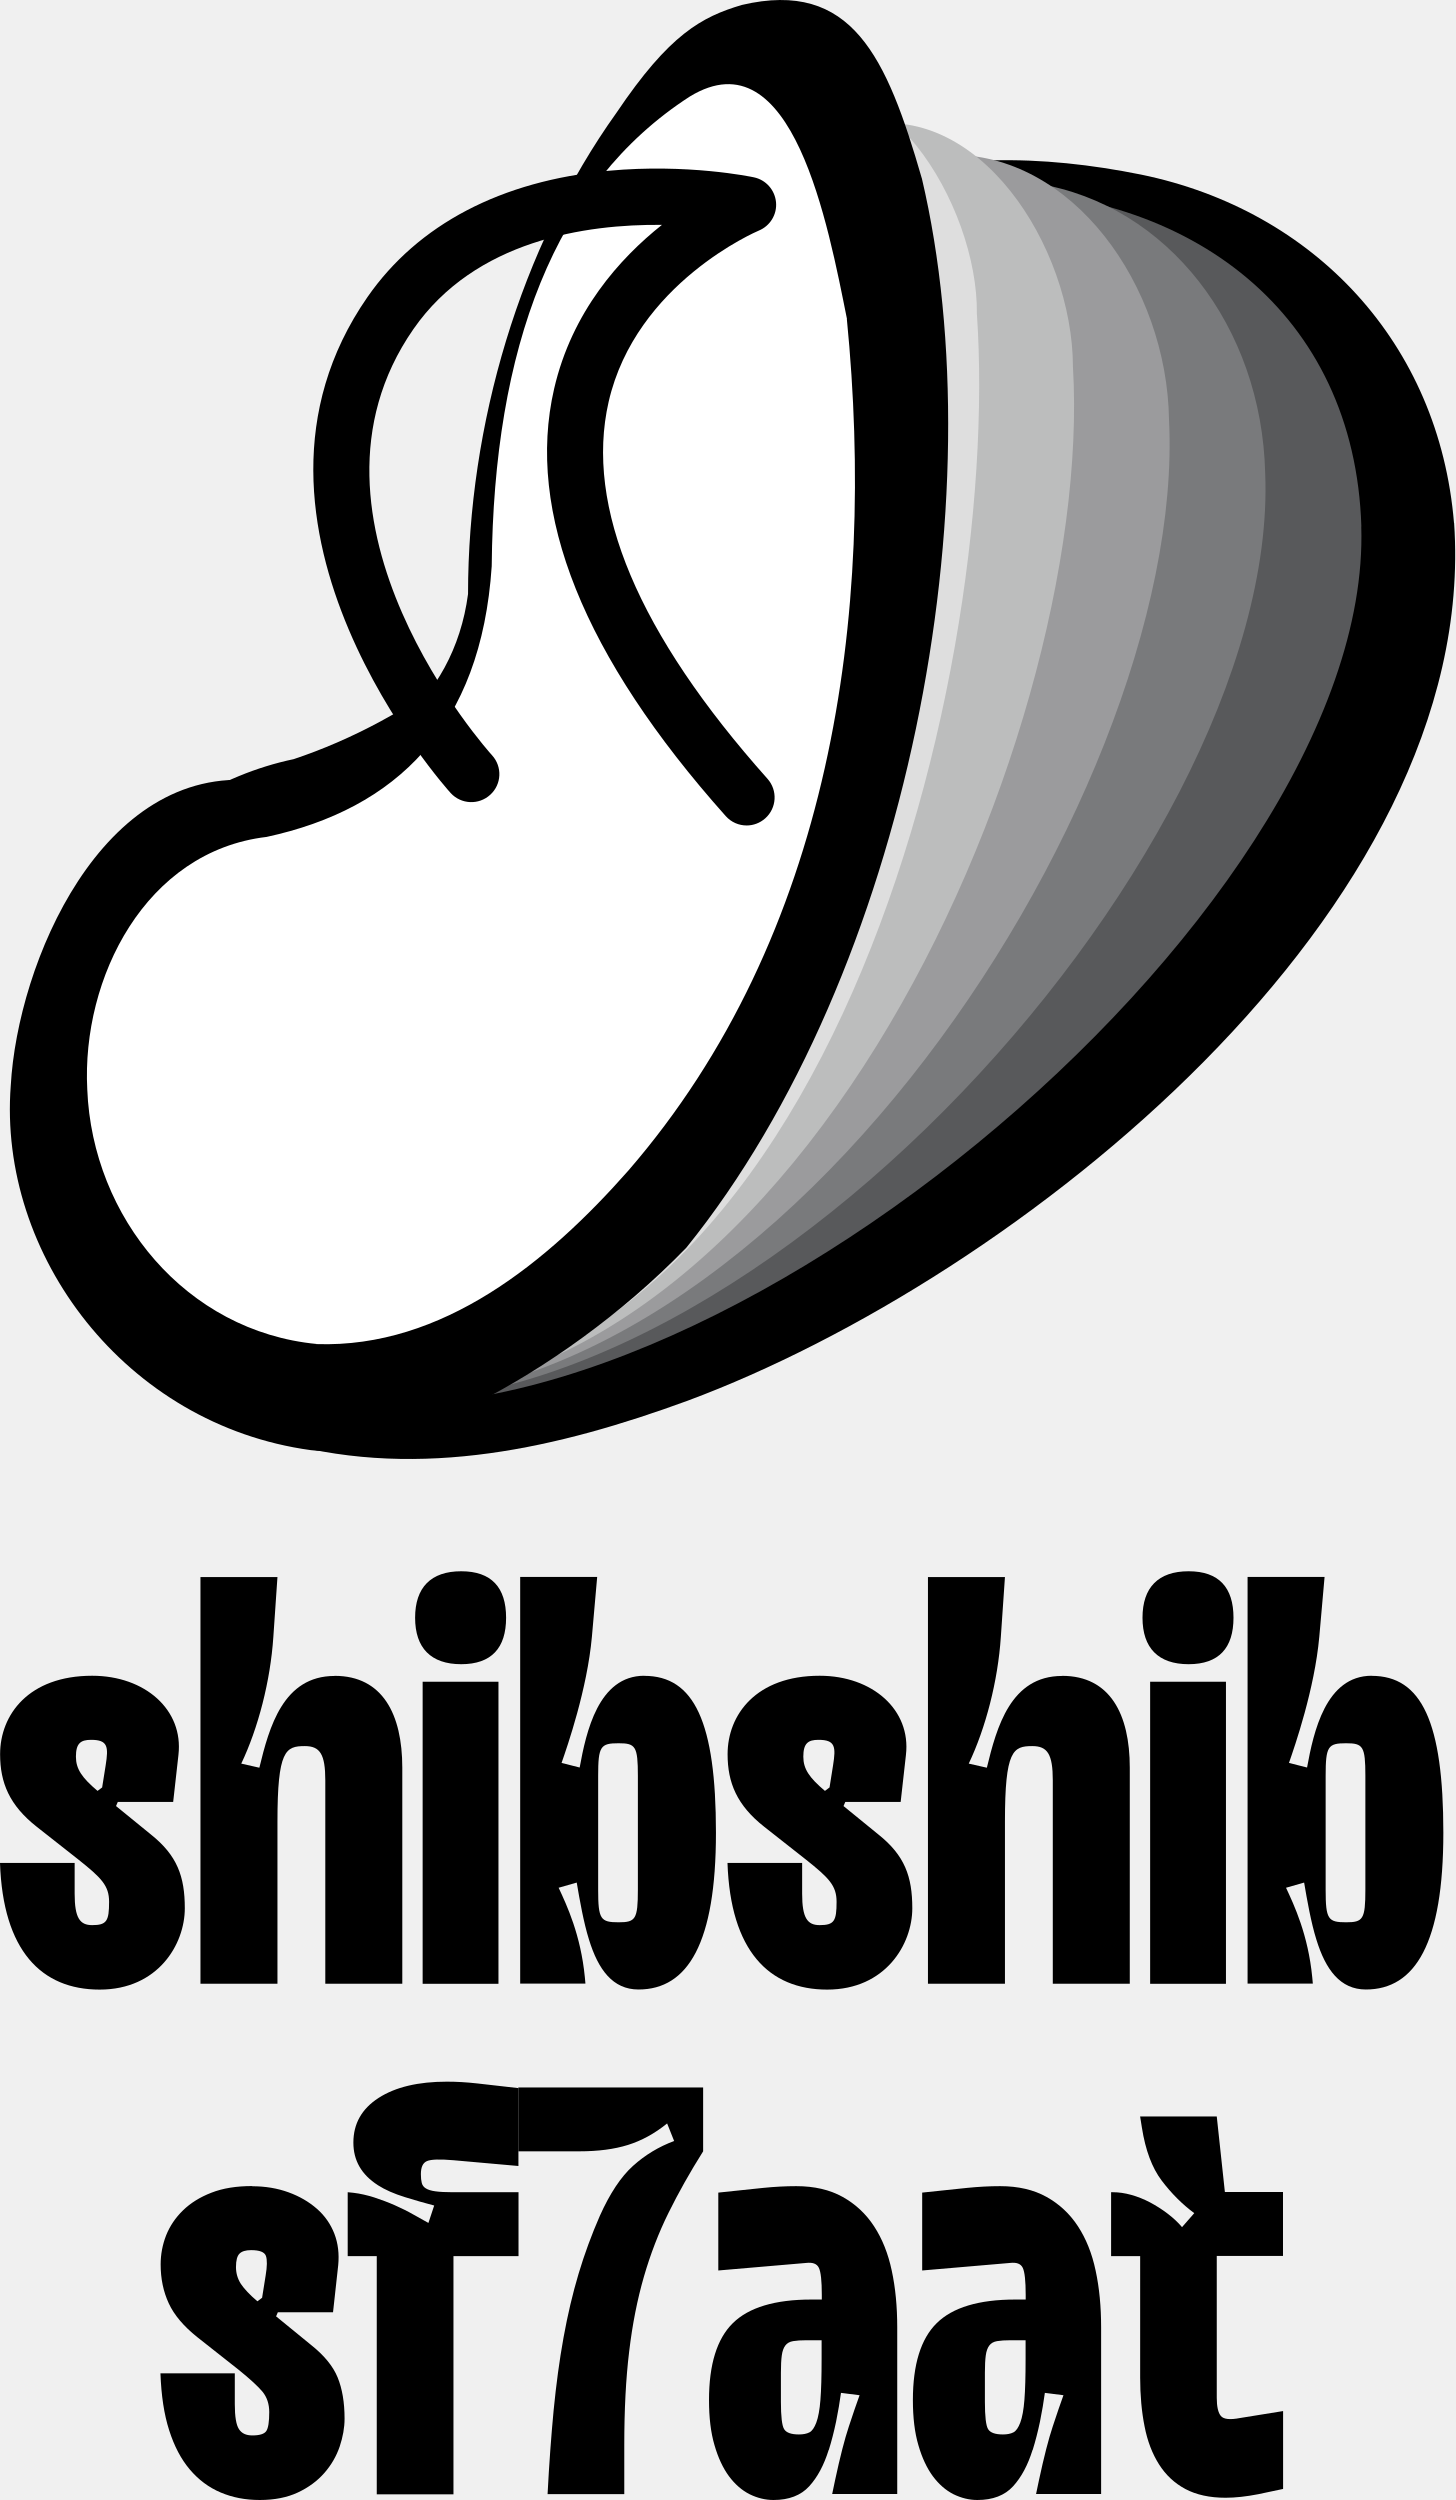
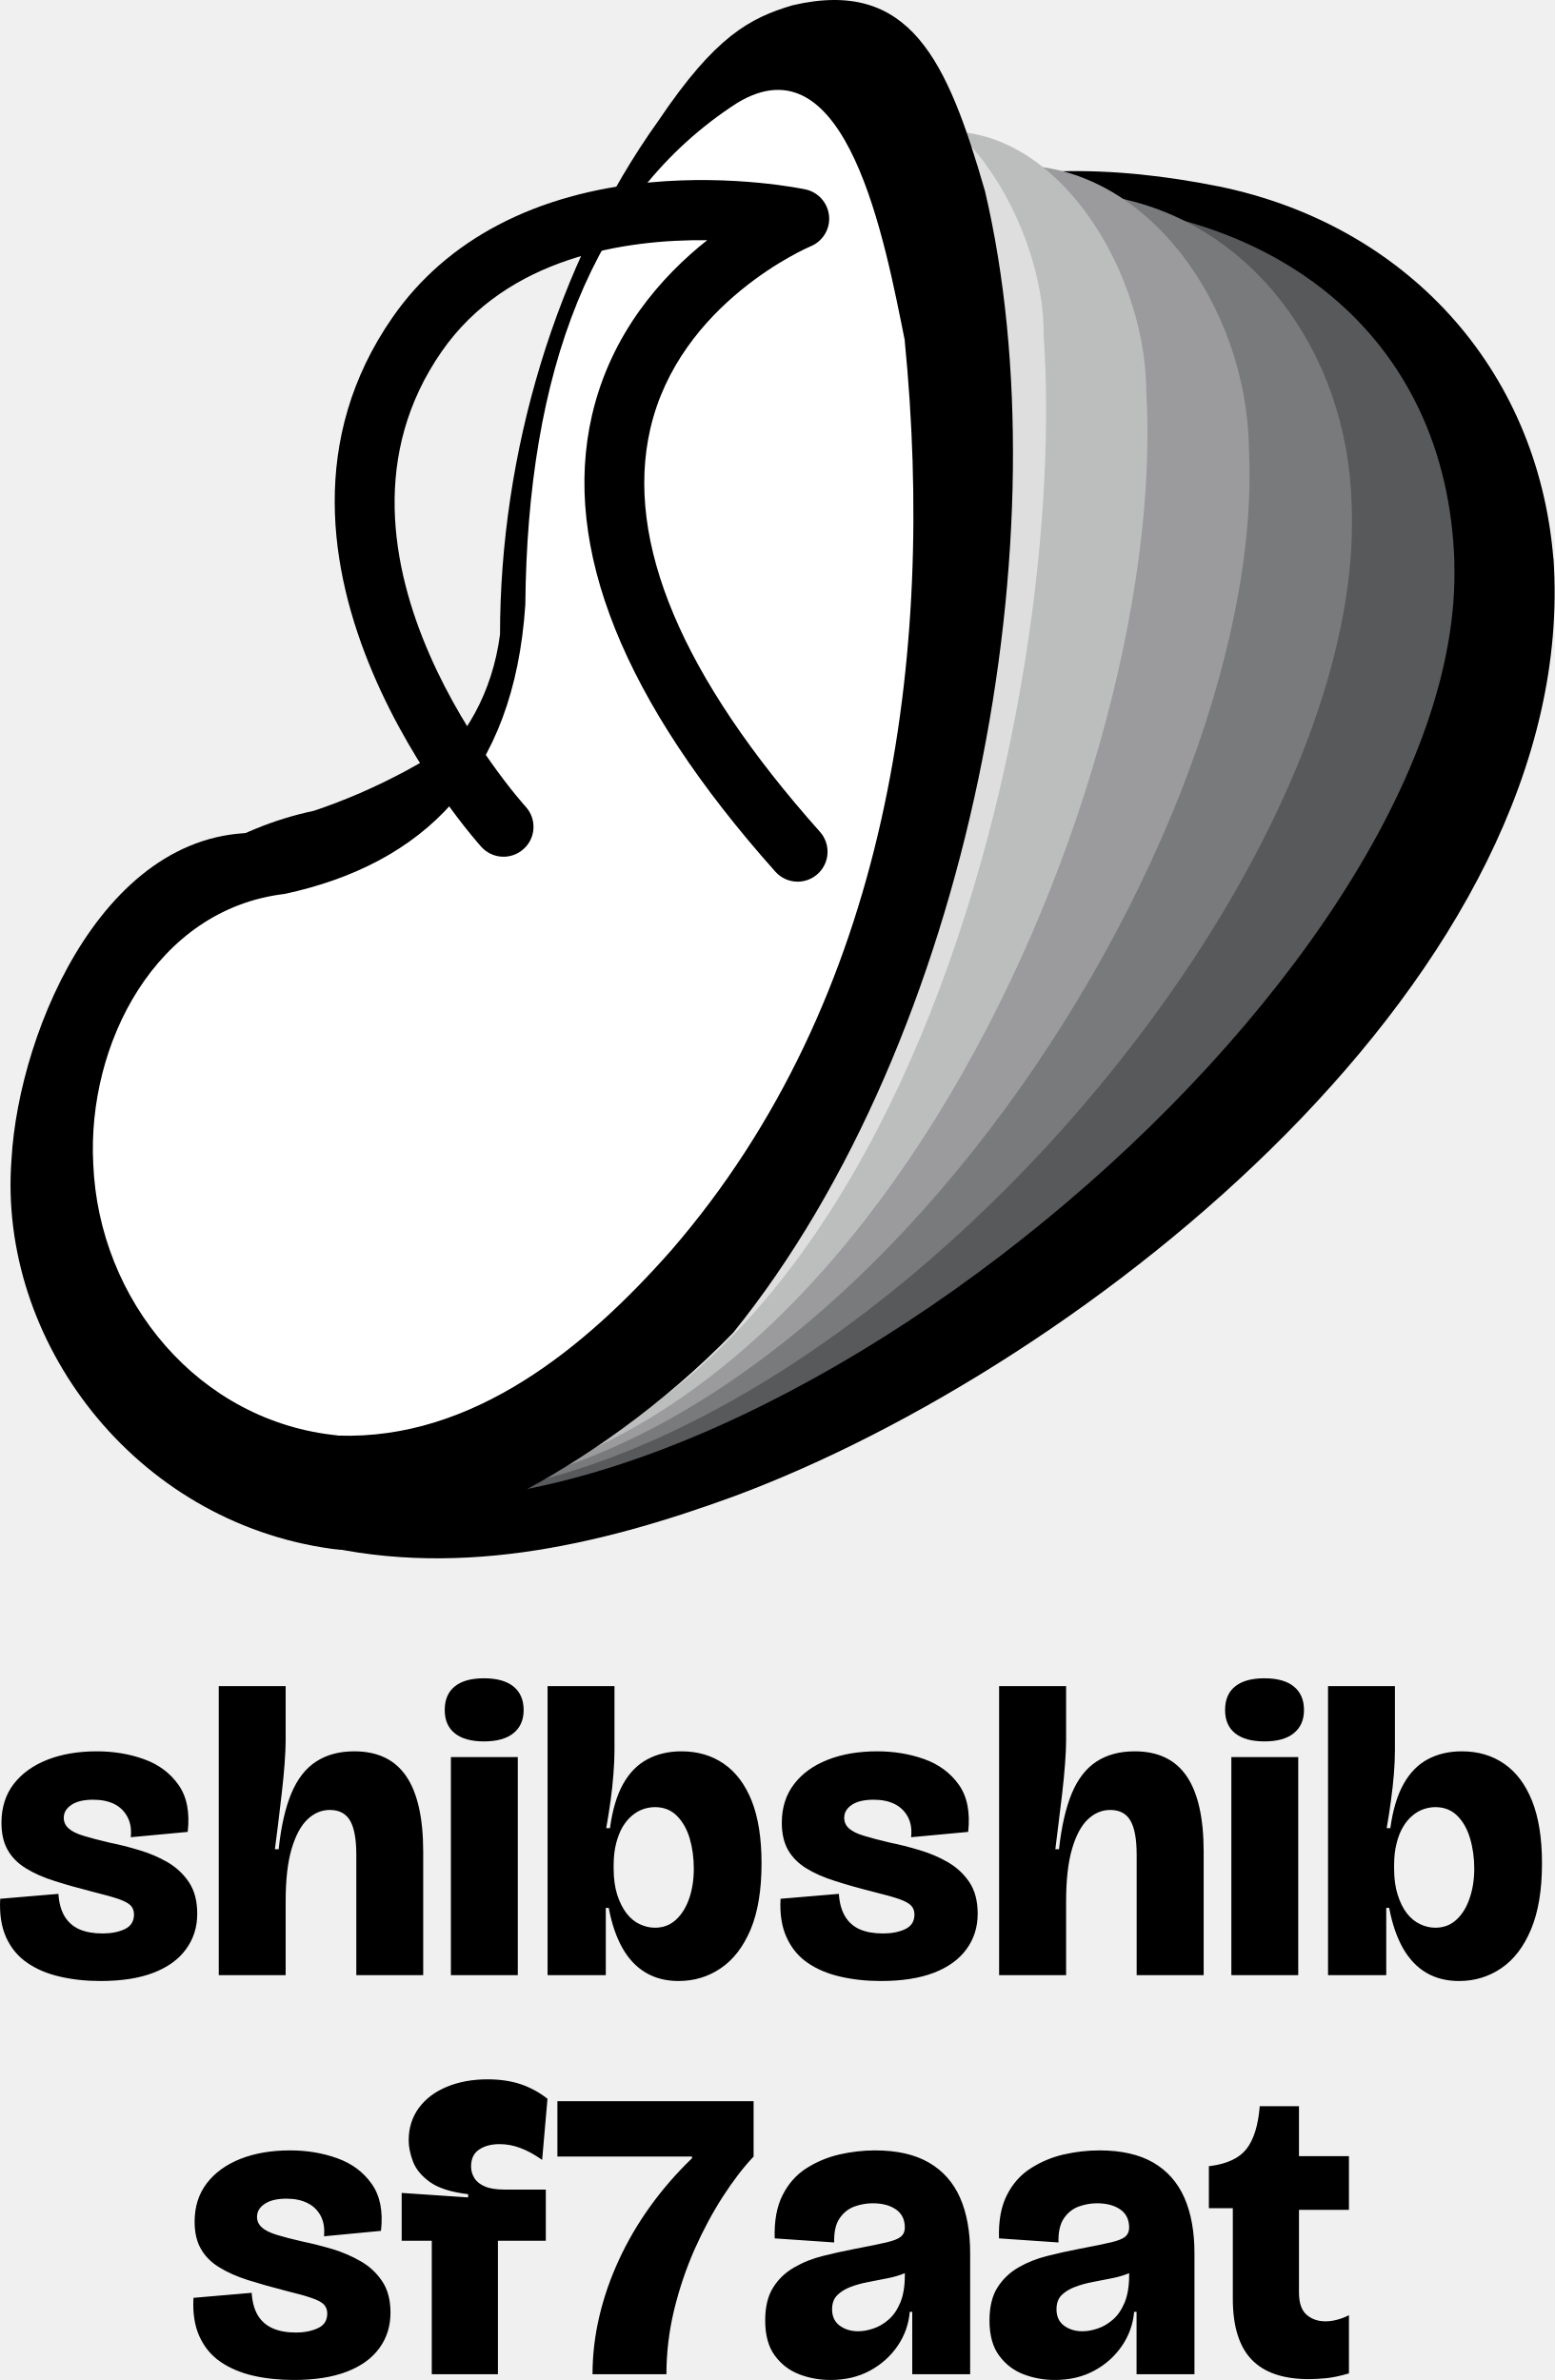
- <svg xmlns="http://www.w3.org/2000/svg" viewBox="0 0 148.741 255.535">
+ <svg xmlns="http://www.w3.org/2000/svg" viewBox="0 0 148.741 227.763">
  <defs>
    <style>
      .cls-1{fill:#000000}
      .cls-2{fill:#ffffff}
      .cls-3{fill:#58595b}
      .cls-4{fill:#797a7c}
      .cls-5{fill:#9b9b9d}
      .cls-6{fill:#bcbdbd}
      .cls-7{fill:#dedede}
    </style>
  </defs>
  <g id="Asset_22" data-name="Asset 22">
    <g>
      <g>
-         <path d="M18.24 179.375 L17.7 184.185 L12.04 184.185 L11.86 184.605 L15.43 187.515 C18.11 189.655 18.89 191.795 18.89 195.055 C18.89 198.735 16.15 203.365 10.19 203.365 C4.23 203.365 0.3 199.385 0 190.415 L7.63 190.415 L7.63 193.565 C7.63 196.055 8.17 196.775 9.42 196.775 C10.91 196.775 11.15 196.355 11.15 194.395 C11.15 192.735 10.38 191.955 7.99 190.055 L3.76 186.725 C0.96 184.525 0.01 182.215 0.01 179.305 C0.01 175.265 2.93 171.285 9.42 171.285 C14.84 171.285 18.77 174.785 18.24 179.365 Z M10.44 182.705 L10.8 180.445 C11.1 178.545 11.04 177.835 9.31 177.835 C8.24 177.835 7.76 178.195 7.76 179.555 C7.76 180.805 8.36 181.695 9.97 183.055 L10.45 182.695 Z" class="cls-1" />
-         <path d="M34.21 171.295 C39.1 171.295 41.12 175.215 41.12 180.675 L41.12 202.765 L33.25 202.765 L33.25 181.975 C33.25 179.305 32.71 178.475 31.16 178.475 C29.19 178.475 28.36 178.895 28.36 186.195 L28.36 202.765 L20.49 202.765 L20.49 161.195 L28.36 161.195 L27.94 167.315 C27.64 171.825 26.39 176.635 24.66 180.265 L26.51 180.685 C27.52 176.525 28.95 171.305 34.2 171.305 Z" class="cls-1" />
-         <path d="M51.73 165.355 C51.73 168.445 50.24 170.105 47.14 170.105 C44.04 170.105 42.43 168.445 42.43 165.355 C42.43 162.265 44.04 160.605 47.14 160.605 C50.24 160.605 51.73 162.265 51.73 165.355 Z M50.95 171.895 L50.95 202.775 L43.2 202.775 L43.2 171.895 Z" class="cls-1" />
-         <path d="M65.85 171.295 C70.97 171.295 73.18 176.045 73.18 187.325 C73.18 198.605 70.32 203.355 65.26 203.355 C62.64 203.355 61.15 201.335 60.2 198.245 C59.66 196.525 59.25 194.205 58.95 192.425 L57.1 192.955 C57.93 194.735 59.36 197.765 59.78 202.105 L59.84 202.755 L53.17 202.755 L53.17 161.185 L61.04 161.185 L60.5 167.305 C60.02 172.645 58 178.475 57.4 180.195 L59.25 180.665 C59.91 177.045 61.16 171.285 65.86 171.285 Z M61.14 181.515 L61.14 193.155 C61.14 196.185 61.38 196.485 63.23 196.485 C64.96 196.485 65.2 196.185 65.2 193.155 L65.2 181.515 C65.2 178.485 64.96 178.185 63.23 178.185 C61.38 178.185 61.14 178.485 61.14 181.515 Z" class="cls-1" />
-         <path d="M92.6 179.375 L92.06 184.185 L86.4 184.185 L86.22 184.605 L89.79 187.515 C92.47 189.655 93.25 191.795 93.25 195.055 C93.25 198.735 90.51 203.365 84.55 203.365 C78.59 203.365 74.66 199.385 74.36 190.415 L81.99 190.415 L81.99 193.565 C81.99 196.055 82.53 196.775 83.78 196.775 C85.27 196.775 85.51 196.355 85.51 194.395 C85.51 192.735 84.74 191.955 82.35 190.055 L78.12 186.725 C75.32 184.525 74.37 182.215 74.37 179.305 C74.37 175.265 77.29 171.285 83.78 171.285 C89.2 171.285 93.13 174.785 92.6 179.365 Z M84.79 182.705 L85.15 180.445 C85.45 178.545 85.39 177.835 83.66 177.835 C82.59 177.835 82.11 178.195 82.11 179.555 C82.11 180.805 82.71 181.695 84.32 183.055 L84.8 182.695 Z" class="cls-1" />
-         <path d="M108.57 171.295 C113.46 171.295 115.48 175.215 115.48 180.675 L115.48 202.765 L107.61 202.765 L107.61 181.975 C107.61 179.305 107.07 178.475 105.52 178.475 C103.55 178.475 102.72 178.895 102.72 186.195 L102.72 202.765 L94.85 202.765 L94.85 161.195 L102.72 161.195 L102.3 167.315 C102 171.825 100.75 176.635 99.02 180.265 L100.87 180.685 C101.88 176.525 103.31 171.305 108.56 171.305 Z" class="cls-1" />
-         <path d="M126.08 165.355 C126.08 168.445 124.59 170.105 121.49 170.105 C118.39 170.105 116.78 168.445 116.78 165.355 C116.78 162.265 118.39 160.605 121.49 160.605 C124.59 160.605 126.08 162.265 126.08 165.355 Z M125.31 171.895 L125.31 202.775 L117.56 202.775 L117.56 171.895 Z" class="cls-1" />
-         <path d="M140.2 171.295 C145.32 171.295 147.53 176.045 147.53 187.325 C147.53 198.605 144.67 203.355 139.61 203.355 C136.99 203.355 135.5 201.335 134.55 198.245 C134.01 196.525 133.6 194.205 133.3 192.425 L131.45 192.955 C132.28 194.735 133.71 197.765 134.13 202.105 L134.19 202.755 L127.52 202.755 L127.52 161.185 L135.39 161.185 L134.85 167.305 C134.37 172.645 132.35 178.475 131.75 180.195 L133.6 180.665 C134.26 177.045 135.51 171.285 140.21 171.285 Z M135.5 181.515 L135.5 193.155 C135.5 196.185 135.74 196.485 137.59 196.485 C139.32 196.485 139.56 196.185 139.56 193.155 L139.56 181.515 C139.56 178.485 139.32 178.185 137.59 178.185 C135.74 178.185 135.5 178.485 135.5 181.515 Z" class="cls-1" />
+         
+         
+         
+         
+         
+         
+         
+         
      </g>
      <g>
-         <path d="M25.78 223.465 C27.13 223.465 28.36 223.675 29.49 224.085 C30.62 224.495 31.59 225.065 32.4 225.775 C33.21 226.485 33.8 227.345 34.18 228.325 C34.56 229.315 34.68 230.385 34.57 231.535 L34.04 236.345 L28.4 236.345 L28.22 236.765 L31.78 239.675 C33.13 240.745 34.04 241.855 34.51 243.005 C34.98 244.155 35.22 245.555 35.22 247.225 C35.22 248.135 35.05 249.085 34.72 250.075 C34.38 251.065 33.86 251.965 33.15 252.775 C32.44 253.585 31.54 254.255 30.45 254.765 C29.36 255.275 28.06 255.535 26.56 255.535 C25.06 255.535 23.76 255.275 22.55 254.765 C21.34 254.255 20.29 253.465 19.4 252.415 C18.51 251.365 17.81 250.035 17.29 248.405 C16.77 246.785 16.48 244.845 16.4 242.585 L24 242.585 L24 245.735 C24 247.005 24.14 247.855 24.42 248.285 C24.7 248.725 25.15 248.935 25.79 248.935 C26.54 248.935 27.02 248.785 27.22 248.485 C27.42 248.185 27.52 247.545 27.52 246.555 C27.52 245.725 27.29 245.035 26.84 244.475 C26.38 243.925 25.56 243.165 24.38 242.215 L20.16 238.885 C18.77 237.775 17.8 236.625 17.25 235.435 C16.7 234.245 16.42 232.925 16.42 231.455 C16.42 230.425 16.61 229.435 16.98 228.485 C17.36 227.535 17.93 226.685 18.7 225.935 C19.47 225.185 20.44 224.575 21.61 224.125 C22.78 223.665 24.17 223.445 25.8 223.445 Z M26.79 234.865 L27.15 232.605 C27.31 231.655 27.32 230.985 27.18 230.585 C27.04 230.195 26.54 229.995 25.67 229.995 C25.11 229.995 24.72 230.115 24.48 230.355 C24.24 230.595 24.12 231.045 24.12 231.725 C24.12 232.355 24.29 232.935 24.62 233.445 C24.96 233.955 25.52 234.555 26.31 235.225 Z" class="cls-1" />
-         <path d="M38.61 223.345 C36.95 222.275 36.12 220.835 36.12 219.005 C36.12 217.065 36.98 215.545 38.7 214.435 C40.42 213.325 42.75 212.775 45.68 212.775 C46.67 212.775 47.7 212.835 48.77 212.955 L52.99 213.435 L52.99 221.395 L46.34 220.805 C44.95 220.685 44.05 220.715 43.64 220.895 C43.22 221.075 43.02 221.515 43.02 222.235 C43.02 222.595 43.05 222.885 43.11 223.125 C43.17 223.365 43.31 223.555 43.53 223.685 C43.75 223.825 44.07 223.925 44.51 223.985 C44.95 224.045 45.52 224.075 46.23 224.075 L53 224.075 L53 230.605 L46.35 230.605 L46.35 254.955 L38.51 254.955 L38.51 230.605 L35.54 230.605 L35.54 224.075 L36.13 224.135 C36.8 224.215 37.51 224.375 38.24 224.605 C38.97 224.845 39.67 225.105 40.35 225.405 C41.02 225.705 41.66 226.015 42.25 226.355 C42.84 226.695 43.36 226.975 43.79 227.215 L44.38 225.435 C43.47 225.195 42.47 224.915 41.38 224.575 C40.29 224.235 39.37 223.835 38.62 223.355 Z" class="cls-1" />
-         <path d="M68.9 218.825 L68.19 217.045 C66.92 218.075 65.59 218.805 64.18 219.245 C62.77 219.685 61.12 219.895 59.22 219.895 L52.98 219.895 L52.98 213.365 L71.87 213.365 L71.87 219.895 C70.52 222.035 69.35 224.125 68.34 226.165 C67.33 228.205 66.49 230.385 65.82 232.695 C65.15 235.015 64.64 237.565 64.31 240.355 C63.97 243.145 63.81 246.345 63.81 249.945 L63.81 254.935 L55.97 254.935 C56.13 251.845 56.34 248.985 56.59 246.355 C56.85 243.725 57.18 241.245 57.6 238.935 C58.02 236.615 58.53 234.445 59.14 232.405 C59.75 230.365 60.48 228.395 61.31 226.495 C62.34 224.195 63.47 222.495 64.7 221.385 C65.93 220.275 67.33 219.425 68.92 218.835 Z" class="cls-1" />
-         <path d="M84.7 250.425 C84.22 251.965 83.56 253.205 82.71 254.135 C81.86 255.065 80.64 255.535 79.06 255.535 C78.23 255.535 77.42 255.335 76.62 254.945 C75.83 254.545 75.13 253.935 74.51 253.105 C73.9 252.275 73.4 251.215 73.03 249.925 C72.65 248.635 72.47 247.105 72.47 245.325 C72.47 241.685 73.28 239.055 74.91 237.455 C76.53 235.855 79.21 235.045 82.93 235.045 L84 235.045 L84 234.565 C84 233.145 83.9 232.215 83.7 231.805 C83.5 231.385 83.07 231.225 82.39 231.305 L73.42 232.075 L73.42 224.115 L77.99 223.635 C79.18 223.515 80.31 223.455 81.38 223.455 C83.24 223.455 84.82 223.825 86.13 224.555 C87.44 225.285 88.51 226.285 89.34 227.555 C90.17 228.825 90.78 230.335 91.15 232.095 C91.53 233.855 91.71 235.785 91.71 237.885 L91.71 254.925 L85.06 254.925 L85.36 253.495 C85.87 251.115 86.34 249.295 86.76 248.035 C87.18 246.765 87.54 245.695 87.86 244.825 L85.96 244.585 C85.84 245.495 85.67 246.475 85.46 247.525 C85.24 248.575 84.99 249.535 84.72 250.405 Z M82.44 239.205 C81.89 239.205 81.43 239.235 81.07 239.295 C80.71 239.355 80.45 239.505 80.27 239.745 C80.09 239.985 79.97 240.315 79.91 240.755 C79.85 241.195 79.82 241.785 79.82 242.535 L79.82 245.505 C79.82 247.005 79.93 247.945 80.15 248.295 C80.37 248.655 80.87 248.835 81.66 248.835 C82.1 248.835 82.45 248.765 82.73 248.625 C83.01 248.485 83.24 248.145 83.44 247.615 C83.64 247.085 83.78 246.305 83.86 245.295 C83.94 244.285 83.98 242.885 83.98 241.105 L83.98 239.205 Z" class="cls-1" />
-         <path d="M105.54 250.425 C105.06 251.965 104.4 253.205 103.55 254.135 C102.7 255.065 101.48 255.535 99.9 255.535 C99.07 255.535 98.26 255.335 97.46 254.945 C96.67 254.545 95.97 253.935 95.35 253.105 C94.74 252.275 94.24 251.215 93.87 249.925 C93.49 248.635 93.31 247.105 93.31 245.325 C93.31 241.685 94.12 239.055 95.75 237.455 C97.37 235.855 100.05 235.045 103.77 235.045 L104.84 235.045 L104.84 234.565 C104.84 233.145 104.74 232.215 104.54 231.805 C104.34 231.385 103.91 231.225 103.23 231.305 L94.26 232.075 L94.26 224.115 L98.83 223.635 C100.02 223.515 101.15 223.455 102.22 223.455 C104.08 223.455 105.66 223.825 106.97 224.555 C108.28 225.285 109.35 226.285 110.18 227.555 C111.01 228.825 111.62 230.335 111.99 232.095 C112.37 233.855 112.55 235.785 112.55 237.885 L112.55 254.925 L105.9 254.925 L106.2 253.495 C106.71 251.115 107.18 249.295 107.6 248.035 C108.02 246.765 108.38 245.695 108.7 244.825 L106.8 244.585 C106.68 245.495 106.51 246.475 106.3 247.525 C106.08 248.575 105.83 249.535 105.56 250.405 Z M103.29 239.205 C102.74 239.205 102.28 239.235 101.92 239.295 C101.56 239.355 101.3 239.505 101.12 239.745 C100.94 239.985 100.82 240.315 100.76 240.755 C100.7 241.195 100.67 241.785 100.67 242.535 L100.67 245.505 C100.67 247.005 100.78 247.945 101 248.295 C101.22 248.655 101.72 248.835 102.51 248.835 C102.95 248.835 103.3 248.765 103.58 248.625 C103.86 248.485 104.09 248.145 104.29 247.615 C104.49 247.085 104.63 246.305 104.71 245.295 C104.79 244.285 104.83 242.885 104.83 241.105 L104.83 239.205 Z" class="cls-1" />
-         <path d="M116.53 216.335 L124.37 216.335 L125.2 224.055 L131.14 224.055 L131.14 230.585 L124.37 230.585 L124.37 245.075 C124.37 245.985 124.51 246.615 124.79 246.945 C125.07 247.285 125.72 247.355 126.75 247.155 L131.15 246.445 L131.15 254.405 L128.6 254.945 C127.37 255.185 126.26 255.305 125.27 255.305 C123.65 255.305 122.28 255.005 121.17 254.415 C120.06 253.825 119.16 252.985 118.47 251.895 C117.78 250.805 117.28 249.515 116.99 248.005 C116.69 246.505 116.54 244.835 116.54 243.015 L116.54 230.605 L113.57 230.605 L113.57 224.075 L113.75 224.075 C114.34 224.075 114.97 224.165 115.62 224.345 C116.27 224.525 116.92 224.785 117.55 225.115 C118.18 225.455 118.79 225.835 119.36 226.275 C119.93 226.715 120.42 227.165 120.82 227.645 L122.07 226.215 C120.84 225.305 119.73 224.195 118.74 222.885 C117.75 221.575 117.08 219.775 116.72 217.485 L116.54 216.355 Z" class="cls-1" />
+         
+         
+         
+         
+         
+         
      </g>
      <g>
        <path d="M90.02 26.615 C92.98 63.975 87.11 146.945 31.26 142.845 L31.26 142.845 C15.56 141.485 5.15 125.345 5.05 111.305 C4.97 98.925 12.34 83.625 26.58 82.545 C38.44 80.905 48.06 70.165 48.77 58.165 C49.05 40.455 56.13 17.065 69.64 7.045 C80.41 -0.935 90.31 16.895 90.02 26.615" class="cls-2" />
        <g>
          <path d="M139.19 53.745 C140.47 93.635 69.61 152.115 30.34 142.285 L30.34 142.285 C16.54 138.745 6.34 126.245 6.34 111.385 C6.34 96.525 16.72 83.805 30.71 80.395 C38.62 77.535 55.86 69.485 61.01 52.485 C64.02 33.725 80.34 19.395 100 19.395 C121.82 19.395 138.49 32.005 139.19 53.745 Z" class="cls-2" />
          <path d="M148.63 53.445 C151.34 93.075 103.89 130.675 70.28 143.175 C57.14 147.985 43.11 151.255 29.05 147.495 L30.35 147.655 C30.35 147.655 29.49 147.625 29.48 147.625 C13.4 143.425 1.72 127.615 2.48 111.185 C2.75 95.445 14.64 80.835 30.02 77.595 C41.72 73.695 55.01 64.585 58.88 52.155 C61.39 37.245 72.32 24.285 86.53 19.155 C96.17 15.565 106.55 15.815 116.63 17.845 C134.35 21.485 147.11 35.105 148.62 53.465 L148.62 53.465 Z M129.76 54.055 C131.16 36.195 119.03 23.615 101.27 22.435 C82.77 20.705 65.45 34.715 63.08 53.115 C58.84 67.865 45.49 77.835 31.7 83.115 C19.14 86.155 9.61 98.325 10.22 111.215 C10.34 123.535 19.8 134.745 31.69 137.085 L30.36 136.915 C30.36 136.915 30.77 136.895 30.78 136.895 L31.67 137.075 C42.77 139.195 54.64 135.405 64.8 130.405 C90.76 117.595 126.08 83.475 129.78 54.035 L129.78 54.035 Z" class="cls-1" />
        </g>
        <g>
          <path d="M139.14 53.815 C140.42 93.775 69.58 152.365 30.34 142.515 L30.34 142.515 C16.54 138.965 6.35 126.445 6.35 111.555 C6.35 96.665 16.73 83.925 30.71 80.505 C38.61 77.645 55.85 69.585 61 52.545 C64.01 33.755 80.32 19.395 99.98 19.395 C121.79 19.395 138.46 32.025 139.15 53.805 Z" class="cls-3" />
          <path d="M129.32 48.375 C130.93 87.815 73.09 151.275 30.53 142.585 L30.53 142.585 C16.56 139.495 6.39 126.645 6.12 112.075 C6.1 111.115 6.12 110.175 6.19 109.235 C7.14 95.755 16.56 83.695 29.88 80.915 C38.58 78.295 54.29 69.705 58.55 53.675 C61 35.925 74.91 21.145 92.23 18.715 C97.07 18.035 101.71 18.065 106.05 18.775 C119.34 20.945 128.96 33.355 129.32 48.375" class="cls-4" />
          <path d="M119.49 42.935 C121.44 81.855 76.59 150.195 30.7 142.645 L30.7 142.645 C16.56 140.005 6.42 126.835 5.88 112.585 C5.84 111.635 5.85 110.685 5.89 109.745 C6.58 96.535 15.49 83.675 29.04 81.315 C38.53 78.945 52.72 69.815 56.09 54.785 C57.98 38.075 69.51 22.845 84.48 18.015 C88.73 16.645 92.91 15.915 96.94 15.825 C109.62 15.565 119.29 29.225 119.49 42.915" class="cls-5" />
          <path d="M109.67 37.495 C111.96 75.895 80.1 149.115 30.89 142.715 L30.89 142.715 C16.58 140.535 6.47 127.035 5.66 113.105 C5.6 112.155 5.59 111.205 5.62 110.275 C6.05 97.345 14.45 83.665 28.23 81.735 C38.51 79.605 51.18 69.935 53.66 55.925 C54.99 40.255 64.13 24.495 76.75 17.345 C80.41 15.265 84.13 13.765 87.85 12.915 C99.93 10.145 109.64 25.125 109.67 37.505" class="cls-6" />
          <path d="M99.85 32.055 C102.47 69.935 83.61 148.035 31.08 142.775 L31.08 142.775 C16.59 141.045 6.52 127.225 5.44 113.615 C5.36 112.665 5.33 111.725 5.34 110.785 C5.52 98.125 13.4 83.645 27.41 82.135 C38.48 80.255 49.62 70.045 51.22 57.035 C51.99 42.405 58.71 26.065 69.01 16.645 C72.07 13.845 75.33 11.565 78.75 9.975 C90.21 4.625 99.98 21.005 99.85 32.055" class="cls-7" />
          <g>
            <path d="M31.26 142.835 L31.26 142.835 C15.56 141.475 5.15 125.335 5.05 111.295 C4.97 98.915 12.34 83.615 26.58 82.535 C38.44 80.895 48.06 70.155 48.77 58.155 C49.05 40.445 56.13 17.055 69.64 7.035 C80.41 -0.945 90.31 16.885 90.02 26.605 C90.02 26.605 101.26 133.925 31.26 142.835 Z" class="cls-2" />
            <path d="M86.57 32.595 C84.66 23.105 81.04 3.445 70.51 9.865 C56.61 18.835 50.46 35.645 50.26 57.875 C49.17 74.335 40.48 82.685 27.25 85.545 C14.88 87.005 8.33 99.945 8.92 111.355 C9.44 124.445 19.02 136.095 32.38 137.375 C31.8 137.375 31.51 137.375 30.94 137.375 C30.94 137.375 31.38 137.305 31.39 137.315 C31.78 137.345 31.97 137.355 32.36 137.385 C45.23 137.815 55.98 129.005 64.23 119.645 C84.99 95.645 89.55 62.965 86.56 32.615 M94.22 18.205 C101.91 50.805 92.93 99.325 70.15 127.535 C56.82 141.275 39.12 149.235 31.77 148.225 C12.82 145.635 -0.22 128.275 1.1 110.965 C1.79 98.465 10.38 78.095 26.24 79.805 C37.56 78.725 46.38 71.835 47.84 60.715 C47.84 43.455 53.15 25.315 63.02 11.515 C68.43 3.485 71.72 1.725 75.83 0.505 C87.07 -2.125 90.63 5.785 94.22 18.225 Z" class="cls-1" />
          </g>
        </g>
        <path d="M76.32 84.375 C75.53 84.375 74.75 84.055 74.18 83.415 C59.62 67.085 53.72 52.385 56.64 39.735 C58.46 31.855 63.34 26.415 67.66 22.985 C59.89 22.905 48.57 24.555 42.26 33.635 C28.69 53.175 50.07 76.965 50.29 77.195 C51.36 78.365 51.28 80.175 50.11 81.235 C48.94 82.305 47.14 82.225 46.07 81.065 C45.82 80.795 21.37 53.675 37.56 30.365 C42.72 22.935 51.24 18.475 62.2 17.455 C70.25 16.705 76.78 18.065 77.06 18.125 C78.29 18.385 79.2 19.415 79.32 20.665 C79.44 21.915 78.72 23.095 77.55 23.575 C77.43 23.625 64.99 28.915 62.21 41.075 C59.76 51.805 65.22 64.765 78.45 79.605 C79.5 80.785 79.4 82.595 78.22 83.645 C77.67 84.135 76.99 84.375 76.32 84.375 Z" class="cls-1" />
      </g>
    </g>
  </g>
+   <path class="cls-1" d="M9.62 189.58Q7.53 189.58 5.73 189.16Q3.93 188.75 2.61 187.84Q1.28 186.93 0.59 185.41Q-0.1 183.89 0.02 181.71L5.59 181.24Q5.67 182.54 6.18 183.39Q6.7 184.24 7.61 184.64Q8.52 185.03 9.82 185.03Q11.05 185.03 11.93 184.62Q12.82 184.2 12.82 183.21Q12.82 182.7 12.51 182.36Q12.19 182.03 11.34 181.73Q10.49 181.44 8.87 181.04Q6.86 180.53 5.23 180.01Q3.61 179.5 2.47 178.79Q1.32 178.08 0.73 177.03Q0.14 175.98 0.14 174.44Q0.14 172.27 1.3 170.74Q2.47 169.22 4.52 168.41Q6.58 167.6 9.27 167.6Q11.68 167.6 13.77 168.35Q15.87 169.1 17.07 170.8Q18.28 172.5 17.96 175.31L12.51 175.82Q12.63 174.68 12.19 173.87Q11.76 173.06 10.93 172.64Q10.1 172.23 8.91 172.23Q7.57 172.23 6.84 172.72Q6.1 173.21 6.1 173.96Q6.1 174.56 6.56 174.97Q7.01 175.39 7.98 175.68Q8.95 175.98 10.49 176.34Q11.84 176.61 13.3 177.05Q14.76 177.48 16.03 178.21Q17.29 178.95 18.08 180.13Q18.87 181.32 18.87 183.14Q18.87 185.07 17.8 186.53Q16.74 188 14.68 188.79Q12.63 189.58 9.62 189.58Z M20.93 189.02V178V161.36H27.33V166.57Q27.33 167.4 27.23 168.77Q27.13 170.13 26.95 171.67Q26.78 173.21 26.6 174.62Q26.42 176.02 26.3 176.97H26.66Q27.01 173.69 27.88 171.61Q28.75 169.54 30.26 168.57Q31.76 167.6 33.89 167.6Q37.25 167.6 38.87 169.99Q40.49 172.38 40.49 177.21V189.02H34.09V177.48Q34.09 175.27 33.5 174.24Q32.9 173.21 31.56 173.21Q30.37 173.21 29.43 174.1Q28.48 174.99 27.9 176.93Q27.33 178.87 27.33 181.95V189.02Z M43.14 189.02V168.15H49.54V189.02ZM46.3 166.65Q44.48 166.65 43.52 165.88Q42.55 165.11 42.55 163.65Q42.55 162.15 43.52 161.38Q44.48 160.61 46.3 160.61Q48.16 160.61 49.13 161.4Q50.1 162.19 50.1 163.65Q50.1 165.07 49.13 165.86Q48.16 166.65 46.3 166.65Z M64.92 189.58Q63.14 189.58 61.8 188.79Q60.45 188 59.56 186.44Q58.67 184.87 58.24 182.58H57.96V189.02H52.39V181.67V161.36H58.79V167.48Q58.79 168.55 58.69 169.78Q58.6 171 58.42 172.3Q58.24 173.61 58 174.95H58.36Q58.71 172.34 59.62 170.72Q60.53 169.1 61.96 168.35Q63.38 167.6 65.2 167.6Q67.53 167.6 69.25 168.79Q70.97 169.97 71.92 172.34Q72.86 174.72 72.86 178.31Q72.86 182.15 71.82 184.64Q70.77 187.13 68.97 188.35Q67.17 189.58 64.92 189.58ZM62.67 184.48Q63.85 184.48 64.68 183.71Q65.51 182.94 65.95 181.65Q66.38 180.37 66.38 178.83Q66.38 177.29 65.99 175.94Q65.59 174.6 64.76 173.77Q63.93 172.94 62.67 172.94Q62.11 172.94 61.54 173.13Q60.97 173.33 60.47 173.75Q59.98 174.16 59.58 174.81Q59.19 175.47 58.95 176.4Q58.71 177.32 58.71 178.51V178.79Q58.71 180.25 59.05 181.32Q59.39 182.38 59.94 183.1Q60.49 183.81 61.2 184.14Q61.92 184.48 62.67 184.48Z M84.29 189.58Q82.19 189.58 80.39 189.16Q78.6 188.75 77.27 187.84Q75.95 186.93 75.26 185.41Q74.56 183.89 74.68 181.71L80.26 181.24Q80.34 182.54 80.85 183.39Q81.36 184.24 82.27 184.64Q83.18 185.03 84.49 185.03Q85.71 185.03 86.6 184.62Q87.49 184.2 87.49 183.21Q87.49 182.7 87.17 182.36Q86.86 182.03 86.01 181.73Q85.16 181.44 83.54 181.04Q81.52 180.53 79.9 180.01Q78.28 179.5 77.13 178.79Q75.99 178.08 75.39 177.03Q74.8 175.98 74.8 174.44Q74.8 172.27 75.97 170.74Q77.13 169.22 79.19 168.41Q81.24 167.6 83.93 167.6Q86.34 167.6 88.44 168.35Q90.53 169.1 91.74 170.8Q92.94 172.5 92.63 175.31L87.17 175.82Q87.29 174.68 86.86 173.87Q86.42 173.06 85.59 172.64Q84.76 172.23 83.58 172.23Q82.23 172.23 81.5 172.72Q80.77 173.21 80.77 173.96Q80.77 174.56 81.22 174.97Q81.68 175.39 82.65 175.68Q83.62 175.98 85.16 176.34Q86.5 176.61 87.96 177.05Q89.43 177.48 90.69 178.21Q91.96 178.95 92.75 180.13Q93.54 181.32 93.54 183.14Q93.54 185.07 92.47 186.53Q91.4 188 89.35 188.79Q87.29 189.58 84.29 189.58Z M95.59 189.02V178V161.36H102V166.57Q102 167.4 101.9 168.77Q101.8 170.13 101.62 171.67Q101.44 173.21 101.26 174.62Q101.09 176.02 100.97 176.97H101.32Q101.68 173.69 102.55 171.61Q103.42 169.54 104.92 168.57Q106.42 167.6 108.56 167.6Q111.92 167.6 113.54 169.99Q115.16 172.38 115.16 177.21V189.02H108.75V177.48Q108.75 175.27 108.16 174.24Q107.57 173.21 106.22 173.21Q105.04 173.21 104.09 174.1Q103.14 174.99 102.57 176.93Q102 178.87 102 181.95V189.02Z M117.81 189.02V168.15H124.21V189.02ZM120.97 166.65Q119.15 166.65 118.18 165.88Q117.21 165.11 117.21 163.65Q117.21 162.15 118.18 161.38Q119.15 160.61 120.97 160.61Q122.83 160.61 123.79 161.4Q124.76 162.19 124.76 163.65Q124.76 165.07 123.79 165.86Q122.83 166.65 120.97 166.65Z M139.59 189.58Q137.81 189.58 136.46 188.79Q135.12 188 134.23 186.44Q133.34 184.87 132.91 182.58H132.63V189.02H127.06V181.67V161.36H133.46V167.48Q133.46 168.55 133.36 169.78Q133.26 171 133.08 172.3Q132.91 173.61 132.67 174.95H133.02Q133.38 172.34 134.29 170.72Q135.2 169.1 136.62 168.35Q138.04 167.6 139.86 167.6Q142.19 167.6 143.91 168.79Q145.63 169.97 146.58 172.34Q147.53 174.72 147.53 178.31Q147.53 182.15 146.48 184.64Q145.44 187.13 143.64 188.35Q141.84 189.58 139.59 189.58ZM137.33 184.48Q138.52 184.48 139.35 183.71Q140.18 182.94 140.61 181.65Q141.05 180.37 141.05 178.83Q141.05 177.29 140.65 175.94Q140.26 174.6 139.43 173.77Q138.6 172.94 137.33 172.94Q136.78 172.94 136.21 173.13Q135.63 173.33 135.14 173.75Q134.64 174.16 134.25 174.81Q133.85 175.47 133.62 176.4Q133.38 177.32 133.38 178.51V178.79Q133.38 180.25 133.72 181.32Q134.05 182.38 134.6 183.1Q135.16 183.81 135.87 184.14Q136.58 184.48 137.33 184.48Z M28.11 227.76Q26.02 227.76 24.22 227.35Q22.42 226.93 21.09 226.02Q19.77 225.11 19.08 223.59Q18.39 222.07 18.51 219.9L24.08 219.42Q24.16 220.73 24.67 221.58Q25.19 222.43 26.1 222.82Q27 223.22 28.31 223.22Q29.53 223.22 30.42 222.8Q31.31 222.39 31.31 221.4Q31.31 220.89 31 220.55Q30.68 220.21 29.83 219.92Q28.98 219.62 27.36 219.23Q25.34 218.71 23.72 218.2Q22.1 217.68 20.96 216.97Q19.81 216.26 19.22 215.21Q18.62 214.17 18.62 212.62Q18.62 210.45 19.79 208.93Q20.96 207.41 23.01 206.6Q25.07 205.79 27.76 205.79Q30.17 205.79 32.26 206.54Q34.36 207.29 35.56 208.99Q36.77 210.69 36.45 213.49L31 214.01Q31.11 212.86 30.68 212.05Q30.25 211.24 29.42 210.83Q28.59 210.41 27.4 210.41Q26.06 210.41 25.32 210.91Q24.59 211.4 24.59 212.15Q24.59 212.74 25.05 213.16Q25.5 213.57 26.47 213.87Q27.44 214.17 28.98 214.52Q30.32 214.8 31.79 215.23Q33.25 215.67 34.51 216.4Q35.78 217.13 36.57 218.32Q37.36 219.5 37.36 221.32Q37.36 223.26 36.29 224.72Q35.23 226.18 33.17 226.97Q31.11 227.76 28.11 227.76Z M41.31 227.21V214.44H38.43V209.86L44.79 210.29V209.98Q42.38 209.7 41.15 208.83Q39.93 207.96 39.51 206.85Q39.1 205.75 39.1 204.84Q39.1 203.06 40.07 201.73Q41.04 200.41 42.76 199.7Q44.47 198.99 46.65 198.99Q48.43 198.99 49.83 199.46Q51.23 199.94 52.38 200.85L51.87 206.7Q50.8 205.94 49.81 205.57Q48.82 205.19 47.8 205.19Q46.61 205.19 45.84 205.71Q45.07 206.22 45.07 207.33Q45.07 207.92 45.38 208.43Q45.7 208.95 46.39 209.24Q47.08 209.54 48.27 209.54H52.22V214.44H47.64V227.21Z M56.69 227.21Q56.69 224.44 57.34 221.68Q57.99 218.91 59.22 216.26Q60.44 213.61 62.2 211.16Q63.96 208.71 66.21 206.54V206.38H53.33V201.08H72.1V206.38Q70.64 207.92 69.16 210.21Q67.68 212.51 66.45 215.27Q65.23 218.04 64.49 221.08Q63.76 224.13 63.76 227.21Z M79.46 227.76Q77.87 227.76 76.45 227.21Q75.03 226.66 74.12 225.41Q73.21 224.17 73.21 222.07Q73.21 220.13 73.96 218.93Q74.71 217.72 75.98 216.99Q77.24 216.26 78.74 215.89Q80.25 215.51 81.71 215.23Q83.76 214.84 84.79 214.6Q85.82 214.36 86.19 214.05Q86.57 213.73 86.57 213.18Q86.57 212.03 85.72 211.44Q84.87 210.85 83.49 210.85Q82.62 210.85 81.75 211.16Q80.88 211.48 80.33 212.29Q79.77 213.1 79.81 214.6L74.12 214.21Q74.04 211.72 74.87 210.08Q75.7 208.43 77.14 207.51Q78.59 206.58 80.31 206.18Q82.02 205.79 83.72 205.79Q86.85 205.79 88.86 206.95Q90.88 208.12 91.85 210.31Q92.82 212.51 92.82 215.63V219.34Q92.82 220.65 92.82 221.97Q92.82 223.3 92.82 224.6Q92.82 225.91 92.82 227.21H87.28Q87.28 225.79 87.28 224.32Q87.28 222.86 87.28 221.24H87.04Q86.89 223.02 85.88 224.5Q84.87 225.98 83.23 226.87Q81.59 227.76 79.46 227.76ZM82.1 223.1Q82.78 223.1 83.55 222.84Q84.32 222.59 85.01 221.99Q85.7 221.4 86.14 220.35Q86.57 219.3 86.57 217.76V216.81L87.64 216.7Q87.32 217.21 86.59 217.53Q85.86 217.84 84.95 218.02Q84.04 218.2 83.11 218.38Q82.18 218.55 81.39 218.85Q80.6 219.15 80.11 219.64Q79.61 220.13 79.61 221Q79.61 222.03 80.35 222.57Q81.08 223.1 82.1 223.1Z M100.92 227.76Q99.34 227.76 97.91 227.21Q96.49 226.66 95.58 225.41Q94.67 224.17 94.67 222.07Q94.67 220.13 95.42 218.93Q96.18 217.72 97.44 216.99Q98.71 216.26 100.21 215.89Q101.71 215.51 103.17 215.23Q105.23 214.84 106.25 214.6Q107.28 214.36 107.66 214.05Q108.03 213.73 108.03 213.18Q108.03 212.03 107.18 211.44Q106.33 210.85 104.95 210.85Q104.08 210.85 103.21 211.16Q102.34 211.48 101.79 212.29Q101.23 213.1 101.27 214.6L95.58 214.21Q95.5 211.72 96.33 210.08Q97.16 208.43 98.61 207.51Q100.05 206.58 101.77 206.18Q103.49 205.79 105.19 205.79Q108.31 205.79 110.33 206.95Q112.34 208.12 113.31 210.31Q114.28 212.51 114.28 215.63V219.34Q114.28 220.65 114.28 221.97Q114.28 223.3 114.28 224.6Q114.28 225.91 114.28 227.21H108.74Q108.74 225.79 108.74 224.32Q108.74 222.86 108.74 221.24H108.51Q108.35 223.02 107.34 224.5Q106.33 225.98 104.69 226.87Q103.05 227.76 100.92 227.76ZM103.57 223.1Q104.24 223.1 105.01 222.84Q105.78 222.59 106.47 221.99Q107.16 221.4 107.6 220.35Q108.03 219.3 108.03 217.76V216.81L109.1 216.7Q108.78 217.21 108.05 217.53Q107.32 217.84 106.41 218.02Q105.5 218.2 104.57 218.38Q103.65 218.55 102.86 218.85Q102.06 219.15 101.57 219.64Q101.08 220.13 101.08 221Q101.08 222.03 101.81 222.57Q102.54 223.1 103.57 223.1Z M125.23 227.68Q121.55 227.68 119.75 225.81Q117.95 223.93 117.95 219.98V211.32H115.66V207.29H115.78Q118.23 206.97 119.26 205.65Q120.29 204.32 120.52 201.64V201.56H124.28V206.34H129.06V211.48H124.28V219.38Q124.28 220.89 125.01 221.52Q125.74 222.15 126.81 222.15Q127.36 222.15 127.95 221.99Q128.55 221.83 129.06 221.56V227.13Q127.84 227.49 126.89 227.59Q125.94 227.68 125.23 227.68Z" />
</svg>
